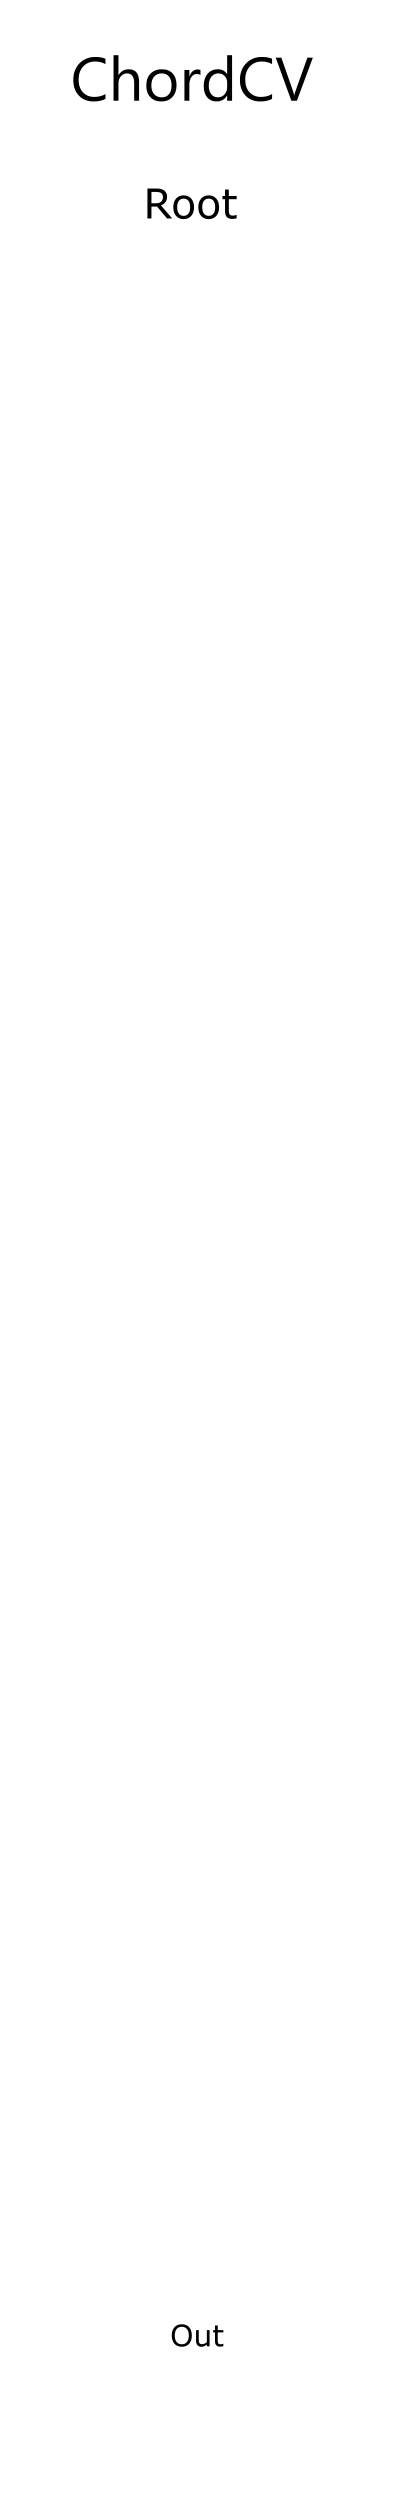
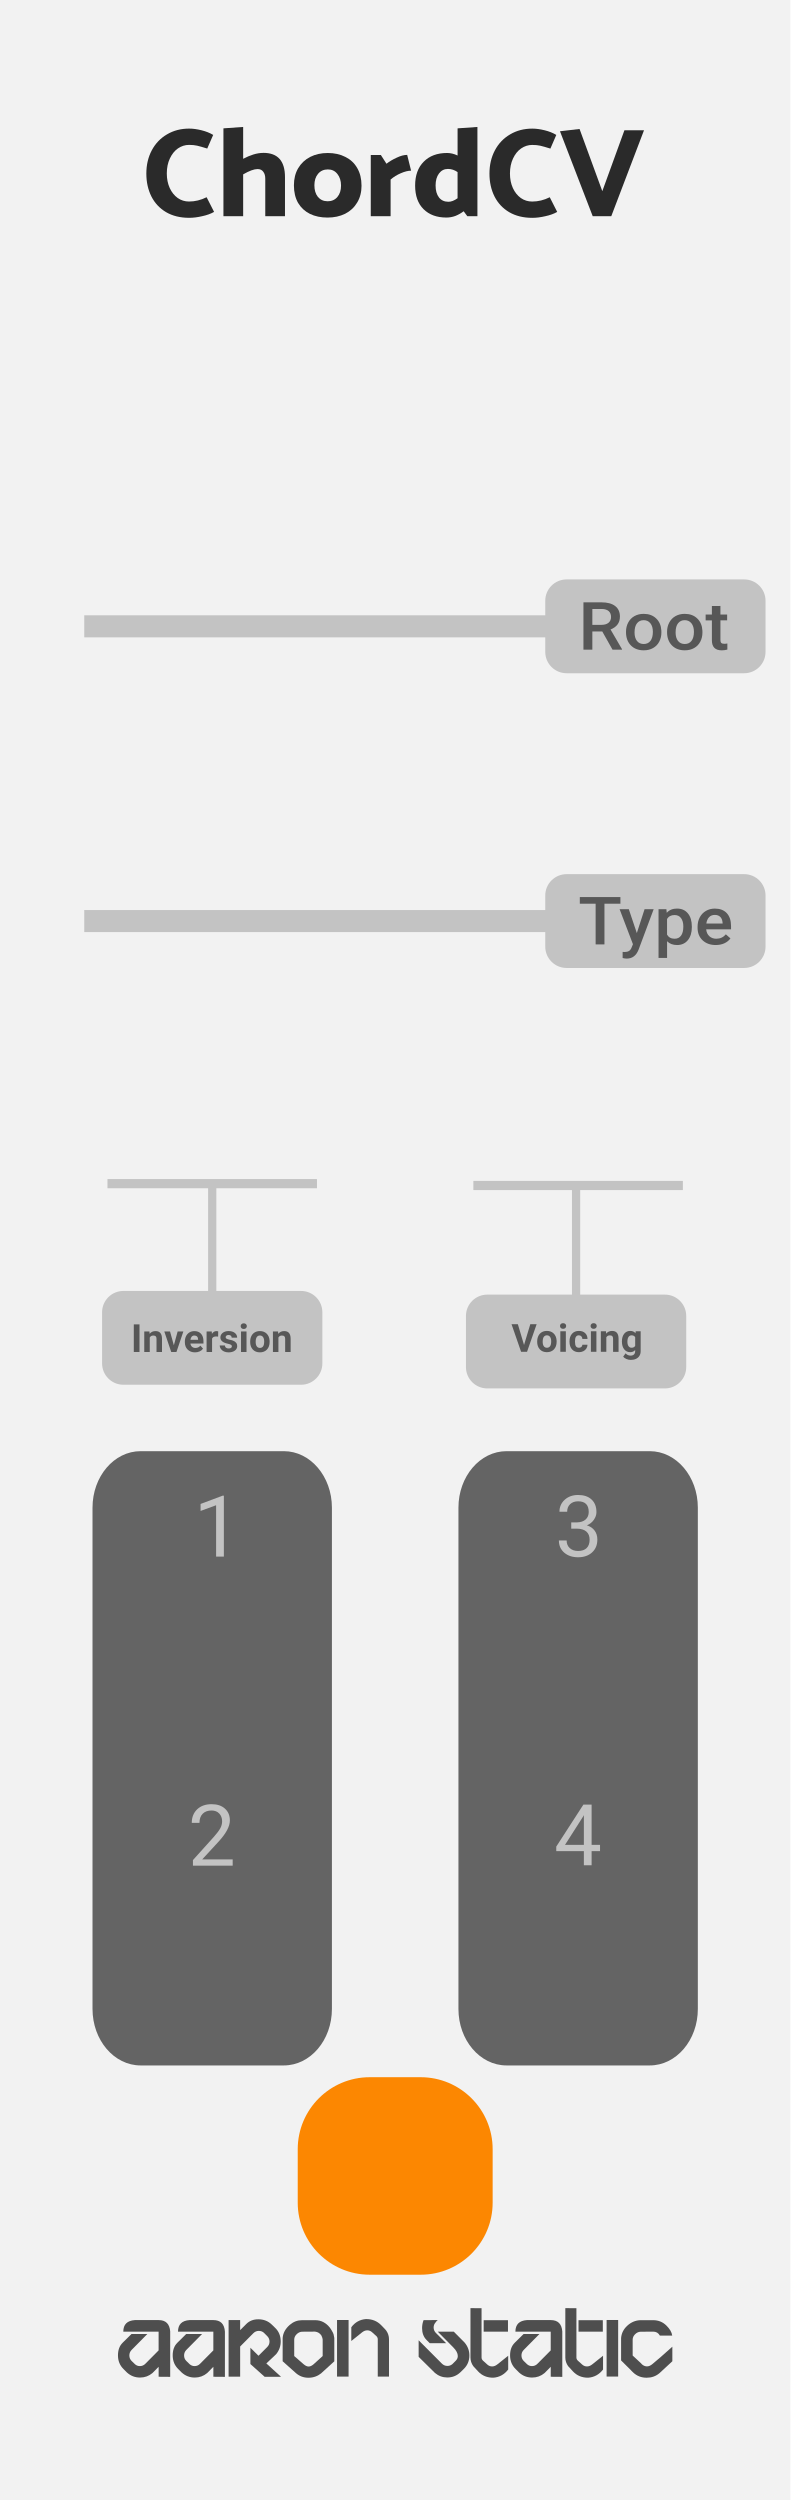
- <svg xmlns="http://www.w3.org/2000/svg" width="20.32mm" height="128.55mm" viewBox="0 0 20.32 128.55" version="1.1" id="svg8">
+ <svg xmlns="http://www.w3.org/2000/svg" width="40.64mm" height="128.55mm" viewBox="0 0 40.64 128.55" version="1.1" id="svg8">
  <defs id="defs2" />
-   <g id="layer1" transform="translate(0,-168.45)">
-     <g aria-label="ChordCV" style="font-style:normal;font-variant:normal;font-weight:normal;font-stretch:normal;font-size:3.163px;line-height:1.25;font-family:'Myanmar Text';-inkscape-font-specification:'Myanmar Text, Normal';font-variant-ligatures:normal;font-variant-caps:normal;font-variant-numeric:normal;font-feature-settings:normal;text-align:start;letter-spacing:0px;word-spacing:0px;writing-mode:lr-tb;text-anchor:start;fill:#000000;fill-opacity:1;stroke:none;stroke-width:0.079" id="text3715">
-       <path d="m 5.422,173.537 q -0.246,0.13 -0.612,0.13 -0.473,0 -0.757,-0.304 -0.284,-0.304 -0.284,-0.798 0,-0.531 0.32,-0.859 0.32,-0.327 0.811,-0.327 0.315,0 0.522,0.091 v 0.276 q -0.238,-0.133 -0.525,-0.133 -0.381,0 -0.619,0.255 -0.236,0.255 -0.236,0.681 0,0.405 0.221,0.646 0.222,0.239 0.582,0.239 0.334,0 0.578,-0.148 z" style="font-style:normal;font-variant:normal;font-weight:normal;font-stretch:normal;font-size:3.163px;font-family:'Myanmar Text';-inkscape-font-specification:'Myanmar Text, Normal';font-variant-ligatures:normal;font-variant-caps:normal;font-variant-numeric:normal;font-feature-settings:normal;text-align:start;writing-mode:lr-tb;text-anchor:start;stroke-width:0.079" id="path4547" />
-       <path d="M 7.151,173.63 H 6.898 v -0.911 q 0,-0.494 -0.368,-0.494 -0.185,0 -0.312,0.144 -0.127,0.142 -0.127,0.366 v 0.896 H 5.839 v -2.341 h 0.253 v 1.022 h 0.006 q 0.182,-0.3 0.519,-0.3 0.534,0 0.534,0.644 z" style="font-style:normal;font-variant:normal;font-weight:normal;font-stretch:normal;font-size:3.163px;font-family:'Myanmar Text';-inkscape-font-specification:'Myanmar Text, Normal';font-variant-ligatures:normal;font-variant-caps:normal;font-variant-numeric:normal;font-feature-settings:normal;text-align:start;writing-mode:lr-tb;text-anchor:start;stroke-width:0.079" id="path4549" />
-       <path d="m 8.291,173.667 q -0.351,0 -0.561,-0.221 -0.208,-0.222 -0.208,-0.588 0,-0.398 0.218,-0.622 0.218,-0.224 0.588,-0.224 0.354,0 0.551,0.218 0.199,0.218 0.199,0.604 0,0.378 -0.215,0.607 -0.213,0.227 -0.573,0.227 z m 0.019,-1.442 q -0.244,0 -0.386,0.167 -0.142,0.165 -0.142,0.457 0,0.281 0.144,0.443 0.144,0.162 0.385,0.162 0.246,0 0.377,-0.159 0.133,-0.159 0.133,-0.453 0,-0.297 -0.133,-0.457 -0.131,-0.161 -0.377,-0.161 z" style="font-style:normal;font-variant:normal;font-weight:normal;font-stretch:normal;font-size:3.163px;font-family:'Myanmar Text';-inkscape-font-specification:'Myanmar Text, Normal';font-variant-ligatures:normal;font-variant-caps:normal;font-variant-numeric:normal;font-feature-settings:normal;text-align:start;writing-mode:lr-tb;text-anchor:start;stroke-width:0.079" id="path4551" />
-       <path d="m 10.308,172.305 q -0.066,-0.051 -0.192,-0.051 -0.162,0 -0.272,0.153 -0.108,0.153 -0.108,0.417 v 0.806 H 9.483 v -1.581 h 0.253 v 0.326 h 0.006 q 0.054,-0.167 0.165,-0.259 0.111,-0.094 0.249,-0.094 0.099,0 0.151,0.022 z" style="font-style:normal;font-variant:normal;font-weight:normal;font-stretch:normal;font-size:3.163px;font-family:'Myanmar Text';-inkscape-font-specification:'Myanmar Text, Normal';font-variant-ligatures:normal;font-variant-caps:normal;font-variant-numeric:normal;font-feature-settings:normal;text-align:start;writing-mode:lr-tb;text-anchor:start;stroke-width:0.079" id="path4553" />
-       <path d="m 11.933,173.63 h -0.253 v -0.269 h -0.006 q -0.176,0.306 -0.544,0.306 -0.298,0 -0.477,-0.212 -0.178,-0.213 -0.178,-0.579 0,-0.392 0.198,-0.629 0.198,-0.236 0.527,-0.236 0.326,0 0.474,0.256 h 0.006 v -0.979 h 0.253 z m -0.253,-0.715 v -0.233 q 0,-0.192 -0.127,-0.324 -0.127,-0.133 -0.321,-0.133 -0.232,0 -0.364,0.17 -0.133,0.17 -0.133,0.469 0,0.273 0.127,0.432 0.128,0.158 0.343,0.158 0.212,0 0.343,-0.153 0.133,-0.153 0.133,-0.386 z" style="font-style:normal;font-variant:normal;font-weight:normal;font-stretch:normal;font-size:3.163px;font-family:'Myanmar Text';-inkscape-font-specification:'Myanmar Text, Normal';font-variant-ligatures:normal;font-variant-caps:normal;font-variant-numeric:normal;font-feature-settings:normal;text-align:start;writing-mode:lr-tb;text-anchor:start;stroke-width:0.079" id="path4555" />
-       <path d="m 13.99,173.537 q -0.246,0.13 -0.612,0.13 -0.473,0 -0.757,-0.304 -0.284,-0.304 -0.284,-0.798 0,-0.531 0.32,-0.859 0.32,-0.327 0.811,-0.327 0.315,0 0.522,0.091 v 0.276 q -0.238,-0.133 -0.525,-0.133 -0.381,0 -0.619,0.255 -0.236,0.255 -0.236,0.681 0,0.405 0.221,0.646 0.222,0.239 0.582,0.239 0.334,0 0.578,-0.148 z" style="font-style:normal;font-variant:normal;font-weight:normal;font-stretch:normal;font-size:3.163px;font-family:'Myanmar Text';-inkscape-font-specification:'Myanmar Text, Normal';font-variant-ligatures:normal;font-variant-caps:normal;font-variant-numeric:normal;font-feature-settings:normal;text-align:start;writing-mode:lr-tb;text-anchor:start;stroke-width:0.079" id="path4557" />
-       <path d="m 16.087,171.415 -0.82,2.215 h -0.286 l -0.803,-2.215 h 0.289 l 0.613,1.756 q 0.029,0.085 0.045,0.196 h 0.006 q 0.012,-0.093 0.051,-0.199 l 0.625,-1.753 z" style="font-style:normal;font-variant:normal;font-weight:normal;font-stretch:normal;font-size:3.163px;font-family:'Myanmar Text';-inkscape-font-specification:'Myanmar Text, Normal';font-variant-ligatures:normal;font-variant-caps:normal;font-variant-numeric:normal;font-feature-settings:normal;text-align:start;writing-mode:lr-tb;text-anchor:start;stroke-width:0.079" id="path4559" />
+   <g id="layer3" style="display:inline">
+     <rect style="fill:#f2f2f2;fill-opacity:1;stroke-width:0.264" id="rect4608" width="40.64" height="128.55" x="-3.469447e-16" y="0" />
+   </g>
+   <g id="layer6">
+     <rect style="display:inline;fill:#646464;fill-opacity:1;stroke-width:1.146;paint-order:stroke markers fill" rx="2.474" ry="2.905" y="74.619" x="23.573" height="31.586" width="12.31" id="rect4" />
+     <rect style="display:inline;fill:#646464;fill-opacity:1;stroke-width:1.146;paint-order:stroke markers fill" rx="2.474" ry="2.905" y="74.619" x="4.757" height="31.586" width="12.31" id="rect34" />
+     <rect style="display:inline;fill:#fc8701;fill-opacity:1;stroke-width:0.225" id="rect940" width="10.023" height="10.156" x="15.309" y="106.81" rx="3.704" />
+     <g aria-label="1" style="font-style:normal;font-variant:normal;font-weight:normal;font-stretch:normal;font-size:5.737px;line-height:1.25;font-family:Roboto;-inkscape-font-specification:'Roboto, Normal';font-variant-ligatures:normal;font-variant-caps:normal;font-variant-numeric:normal;font-feature-settings:normal;text-align:start;letter-spacing:0px;word-spacing:0px;writing-mode:lr-tb;text-anchor:start;display:inline;fill:#c3c3c3;fill-opacity:1;stroke:none;stroke-width:0.143" id="text893" transform="matrix(0.7644464,0,0,0.7644464,2.570449,20.96789)">
+       <path d="m 11.695,77.274 h -0.521 v -3.454 l -1.045,0.384 v -0.471 l 1.485,-0.557 h 0.081 z" style="font-style:normal;font-variant:normal;font-weight:normal;font-stretch:normal;font-size:5.737px;font-family:Roboto;-inkscape-font-specification:'Roboto, Normal';font-variant-ligatures:normal;font-variant-caps:normal;font-variant-numeric:normal;font-feature-settings:normal;text-align:start;writing-mode:lr-tb;text-anchor:start;fill:#c3c3c3;fill-opacity:1;stroke-width:0.143" id="path961" />
    </g>
-     <g aria-label="Root" style="font-style:normal;font-weight:normal;font-size:2.121px;line-height:1.25;font-family:sans-serif;letter-spacing:0px;word-spacing:0px;display:inline;fill:#000000;fill-opacity:1;stroke:none;stroke-width:0.053" id="text3722">
-       <path d="M 8.857,179.685 H 8.591 L 8.075,179.072 H 7.787 v 0.613 H 7.581 v -1.542 h 0.432 q 0.14,0 0.233,0.019 0.093,0.018 0.168,0.064 0.084,0.053 0.13,0.134 0.048,0.08 0.048,0.203 0,0.167 -0.084,0.28 -0.084,0.112 -0.231,0.169 z m -0.479,-1.108 q 0,-0.066 -0.024,-0.117 -0.023,-0.052 -0.077,-0.087 -0.045,-0.03 -0.106,-0.041 -0.061,-0.012 -0.144,-0.012 H 7.787 v 0.582 h 0.207 q 0.097,0 0.17,-0.017 0.072,-0.018 0.123,-0.064 0.047,-0.043 0.068,-0.099 0.023,-0.057 0.023,-0.144 z" style="stroke-width:0.053" id="path4562" />
-       <path d="m 9.977,179.107 q 0,0.283 -0.145,0.446 -0.145,0.164 -0.388,0.164 -0.245,0 -0.39,-0.164 -0.144,-0.164 -0.144,-0.446 0,-0.283 0.144,-0.446 0.145,-0.165 0.39,-0.165 0.243,0 0.388,0.165 0.145,0.164 0.145,0.446 z m -0.201,0 q 0,-0.225 -0.088,-0.333 -0.088,-0.11 -0.244,-0.11 -0.158,0 -0.246,0.11 -0.087,0.109 -0.087,0.333 0,0.217 0.088,0.33 0.088,0.112 0.245,0.112 0.155,0 0.243,-0.111 0.089,-0.112 0.089,-0.331 z" style="stroke-width:0.053" id="path4564" />
-       <path d="m 11.265,179.107 q 0,0.283 -0.145,0.446 -0.145,0.164 -0.388,0.164 -0.245,0 -0.39,-0.164 -0.144,-0.164 -0.144,-0.446 0,-0.283 0.144,-0.446 0.145,-0.165 0.39,-0.165 0.243,0 0.388,0.165 0.145,0.164 0.145,0.446 z m -0.201,0 q 0,-0.225 -0.088,-0.333 -0.088,-0.11 -0.244,-0.11 -0.158,0 -0.246,0.11 -0.087,0.109 -0.087,0.333 0,0.217 0.088,0.33 0.088,0.112 0.245,0.112 0.155,0 0.243,-0.111 0.089,-0.112 0.089,-0.331 z" style="stroke-width:0.053" id="path4566" />
-       <path d="m 12.168,179.674 q -0.055,0.015 -0.12,0.024 -0.064,0.009 -0.115,0.009 -0.177,0 -0.269,-0.095 -0.092,-0.095 -0.092,-0.305 v -0.615 h -0.132 v -0.164 h 0.132 v -0.332 h 0.195 v 0.332 h 0.402 v 0.164 h -0.402 v 0.527 q 0,0.091 0.004,0.143 0.004,0.051 0.029,0.095 0.023,0.041 0.062,0.061 0.04,0.019 0.122,0.019 0.048,0 0.099,-0.013 0.052,-0.015 0.075,-0.024 h 0.01 z" style="stroke-width:0.053" id="path4568" />
+     <g aria-label="2" style="font-style:normal;font-variant:normal;font-weight:normal;font-stretch:normal;font-size:5.737px;line-height:1.25;font-family:Roboto;-inkscape-font-specification:'Roboto, Normal';font-variant-ligatures:normal;font-variant-caps:normal;font-variant-numeric:normal;font-feature-settings:normal;text-align:start;letter-spacing:0px;word-spacing:0px;writing-mode:lr-tb;text-anchor:start;display:inline;fill:#c3c3c3;fill-opacity:1;stroke:none;stroke-width:0.143" id="text893-3" transform="matrix(0.7644464,0,0,0.7644464,2.570449,25.56795)">
+       <path d="M 12.288,92.045 H 9.615 v -0.373 l 1.412,-1.569 q 0.314,-0.356 0.431,-0.577 0.12,-0.224 0.12,-0.462 0,-0.319 -0.193,-0.524 -0.193,-0.204 -0.515,-0.204 -0.387,0 -0.602,0.221 -0.213,0.218 -0.213,0.611 H 9.537 q 0,-0.563 0.361,-0.91 0.364,-0.347 0.972,-0.347 0.569,0 0.899,0.3 0.331,0.297 0.331,0.793 0,0.602 -0.767,1.434 l -1.092,1.185 h 2.048 z" id="path964" />
    </g>
-     <g transform="translate(-0.03103385,168.3561)" aria-label="Out" style="font-style:normal;font-weight:normal;font-size:1.527px;line-height:1.25;font-family:sans-serif;letter-spacing:0px;word-spacing:0px;display:inline;fill:#000000;fill-opacity:1;stroke:none;stroke-width:0.038" id="text4575">
-       <path d="m 9.754,119.759 q 0.068,0.075 0.104,0.183 0.037,0.108 0.037,0.245 0,0.137 -0.037,0.246 -0.037,0.108 -0.103,0.18 -0.069,0.075 -0.163,0.113 -0.093,0.038 -0.213,0.038 -0.117,0 -0.213,-0.039 -0.095,-0.039 -0.163,-0.113 -0.067,-0.074 -0.104,-0.181 -0.036,-0.107 -0.036,-0.245 0,-0.136 0.036,-0.243 0.036,-0.108 0.104,-0.185 0.066,-0.073 0.163,-0.112 0.098,-0.039 0.213,-0.039 0.119,0 0.214,0.04 0.095,0.039 0.162,0.111 z m -0.013,0.428 q 0,-0.216 -0.097,-0.333 -0.097,-0.118 -0.265,-0.118 -0.169,0 -0.266,0.118 -0.096,0.117 -0.096,0.333 0,0.218 0.098,0.335 0.098,0.116 0.264,0.116 0.166,0 0.263,-0.116 0.098,-0.116 0.098,-0.335 z" style="stroke-width:0.038" id="path4577" />
-       <path d="m 10.807,120.742 h -0.14 v -0.092 q -0.071,0.056 -0.136,0.086 -0.065,0.03 -0.143,0.03 -0.131,0 -0.204,-0.08 -0.073,-0.081 -0.073,-0.236 v -0.541 h 0.14 v 0.474 q 0,0.063 0.006,0.109 0.006,0.045 0.025,0.077 0.02,0.033 0.052,0.048 0.032,0.015 0.093,0.015 0.054,0 0.119,-0.028 0.065,-0.028 0.121,-0.072 v -0.622 h 0.14 z" style="stroke-width:0.038" id="path4579" />
-       <path d="m 11.516,120.735 q -0.04,0.01 -0.086,0.017 -0.046,0.007 -0.083,0.007 -0.128,0 -0.194,-0.069 -0.066,-0.069 -0.066,-0.22 v -0.443 h -0.095 v -0.118 h 0.095 v -0.239 h 0.14 v 0.239 h 0.289 v 0.118 H 11.226 v 0.38 q 0,0.066 0.003,0.103 0.003,0.036 0.021,0.069 0.016,0.03 0.045,0.044 0.029,0.013 0.088,0.013 0.034,0 0.072,-0.01 0.037,-0.01 0.054,-0.017 h 0.007 z" style="stroke-width:0.038" id="path4581" />
+     <g aria-label="3" style="font-style:normal;font-variant:normal;font-weight:normal;font-stretch:normal;font-size:5.737px;line-height:1.25;font-family:Roboto;-inkscape-font-specification:'Roboto, Normal';font-variant-ligatures:normal;font-variant-caps:normal;font-variant-numeric:normal;font-feature-settings:normal;text-align:start;letter-spacing:0px;word-spacing:0px;writing-mode:lr-tb;text-anchor:start;display:inline;fill:#c3c3c3;fill-opacity:1;stroke:none;stroke-width:0.143" id="text893-1" transform="matrix(0.7644464,0,0,0.7644464,7.002448,20.96789)">
+       <path d="m 29.264,74.973 h 0.389 q 0.367,-0.006 0.577,-0.193 0.21,-0.188 0.21,-0.507 0,-0.717 -0.714,-0.717 -0.336,0 -0.538,0.193 -0.199,0.19 -0.199,0.507 h -0.518 q 0,-0.485 0.353,-0.804 0.356,-0.322 0.902,-0.322 0.577,0 0.905,0.305 0.328,0.305 0.328,0.849 0,0.266 -0.174,0.515 -0.171,0.249 -0.468,0.373 0.336,0.106 0.518,0.353 0.185,0.246 0.185,0.602 0,0.549 -0.359,0.871 -0.359,0.322 -0.933,0.322 -0.574,0 -0.936,-0.311 -0.359,-0.311 -0.359,-0.821 h 0.521 q 0,0.322 0.21,0.515 0.21,0.193 0.563,0.193 0.375,0 0.574,-0.196 0.199,-0.196 0.199,-0.563 0,-0.356 -0.218,-0.546 -0.218,-0.19 -0.63,-0.196 h -0.389 z" id="path967" />
+     </g>
+     <g aria-label="4" style="font-style:normal;font-variant:normal;font-weight:normal;font-stretch:normal;font-size:5.737px;line-height:1.25;font-family:Roboto;-inkscape-font-specification:'Roboto, Normal';font-variant-ligatures:normal;font-variant-caps:normal;font-variant-numeric:normal;font-feature-settings:normal;text-align:start;letter-spacing:0px;word-spacing:0px;writing-mode:lr-tb;text-anchor:start;display:inline;fill:#c3c3c3;fill-opacity:1;stroke:none;stroke-width:0.143" id="text893-0" transform="matrix(0.7644464,0,0,0.7644464,7.002448,25.56795)">
+       <path d="m 30.634,90.648 h 0.566 v 0.423 h -0.566 v 0.947 h -0.521 v -0.947 H 28.256 V 90.765 l 1.826,-2.826 h 0.552 z m -1.79,0 h 1.269 v -2 l -0.062,0.112 z" id="path970" />
    </g>
  </g>
-   <g id="layer2" style="display:none">
-     <circle id="path3718" cx="9.889" cy="18.836" r="6.414" style="fill:#ff0000;fill-opacity:1;stroke-width:0.265" />
-     <circle style="fill:#0000ff;fill-opacity:1;stroke-width:0.265" id="path4571" cx="10.253" cy="123.306" r="1.559" />
+   <g id="layer5" style="display:inline">
+     <rect style="display:inline;fill:#c3c3c3;fill-opacity:1;stroke-width:0.116" id="rect872-2-20" width="10.772" height="0.472" x="5.526" y="60.628" />
+     <rect style="display:inline;fill:#c3c3c3;fill-opacity:1;stroke-width:0.183" id="rect860-2-3" width="11.327" height="4.824" x="5.249" y="66.38" rx="1.098" />
+     <rect style="display:inline;fill:#c3c3c3;fill-opacity:1;stroke-width:0.078" id="rect872-2-2" width="0.424" height="5.481" x="10.701" y="60.968" />
+     <rect style="display:inline;fill:#c3c3c3;fill-opacity:1;stroke-width:0.078" id="rect872-2-2-4" width="0.424" height="5.481" x="29.41" y="61.157" />
+     <g aria-label="Inversion" style="font-style:normal;font-variant:normal;font-weight:bold;font-stretch:normal;font-size:1.997px;line-height:1.25;font-family:Roboto;-inkscape-font-specification:'Roboto, Bold';font-variant-ligatures:normal;font-variant-caps:normal;font-variant-numeric:normal;font-feature-settings:normal;text-align:start;letter-spacing:0px;word-spacing:0px;writing-mode:lr-tb;text-anchor:start;fill:#575757;fill-opacity:1;stroke:none;stroke-width:0.05" id="text1105" transform="translate(0,1.058333)">
+       <path d="M 7.173,68.461 H 6.88 v -1.42 h 0.293 z" style="font-style:normal;font-variant:normal;font-weight:bold;font-stretch:normal;font-size:1.997px;font-family:Roboto;-inkscape-font-specification:'Roboto, Bold';font-variant-ligatures:normal;font-variant-caps:normal;font-variant-numeric:normal;font-feature-settings:normal;text-align:start;writing-mode:lr-tb;text-anchor:start;stroke-width:0.05" id="path1131" />
+       <path d="m 7.684,67.405 0.009,0.122 q 0.113,-0.141 0.303,-0.141 0.168,0 0.25,0.098 0.082,0.098 0.084,0.295 v 0.682 h -0.282 v -0.675 q 0,-0.09 -0.039,-0.13 -0.039,-0.041 -0.13,-0.041 -0.119,0 -0.178,0.101 v 0.744 H 7.418 v -1.055 z" style="font-style:normal;font-variant:normal;font-weight:bold;font-stretch:normal;font-size:1.997px;font-family:Roboto;-inkscape-font-specification:'Roboto, Bold';font-variant-ligatures:normal;font-variant-caps:normal;font-variant-numeric:normal;font-feature-settings:normal;text-align:start;writing-mode:lr-tb;text-anchor:start;stroke-width:0.05" id="path1133" />
+       <path d="M 8.939,68.116 9.135,67.405 H 9.429 L 9.073,68.461 H 8.804 L 8.448,67.405 h 0.295 z" style="font-style:normal;font-variant:normal;font-weight:bold;font-stretch:normal;font-size:1.997px;font-family:Roboto;-inkscape-font-specification:'Roboto, Bold';font-variant-ligatures:normal;font-variant-caps:normal;font-variant-numeric:normal;font-feature-settings:normal;text-align:start;writing-mode:lr-tb;text-anchor:start;stroke-width:0.05" id="path1135" />
+       <path d="m 10.028,68.48 q -0.232,0 -0.378,-0.142 -0.145,-0.142 -0.145,-0.379 v -0.027 q 0,-0.159 0.061,-0.284 0.061,-0.126 0.174,-0.193 0.113,-0.068 0.257,-0.068 0.216,0 0.34,0.137 0.125,0.137 0.125,0.387 V 68.025 H 9.79 q 0.014,0.103 0.082,0.166 0.069,0.062 0.175,0.062 0.163,0 0.255,-0.118 l 0.138,0.155 q -0.063,0.09 -0.172,0.14 -0.108,0.05 -0.24,0.05 z M 9.996,67.614 q -0.084,0 -0.137,0.057 -0.052,0.057 -0.066,0.162 h 0.392 v -0.022 q -0.002,-0.094 -0.051,-0.144 -0.049,-0.052 -0.138,-0.052 z" style="font-style:normal;font-variant:normal;font-weight:bold;font-stretch:normal;font-size:1.997px;font-family:Roboto;-inkscape-font-specification:'Roboto, Bold';font-variant-ligatures:normal;font-variant-caps:normal;font-variant-numeric:normal;font-feature-settings:normal;text-align:start;writing-mode:lr-tb;text-anchor:start;stroke-width:0.05" id="path1137" />
+       <path d="m 11.216,67.67 q -0.058,-0.008 -0.101,-0.008 -0.16,0 -0.21,0.108 v 0.69 H 10.623 V 67.405 h 0.266 l 0.008,0.126 q 0.085,-0.145 0.235,-0.145 0.047,0 0.088,0.013 z" style="font-style:normal;font-variant:normal;font-weight:bold;font-stretch:normal;font-size:1.997px;font-family:Roboto;-inkscape-font-specification:'Roboto, Bold';font-variant-ligatures:normal;font-variant-caps:normal;font-variant-numeric:normal;font-feature-settings:normal;text-align:start;writing-mode:lr-tb;text-anchor:start;stroke-width:0.05" id="path1139" />
+       <path d="m 11.924,68.169 q 0,-0.052 -0.052,-0.081 -0.051,-0.03 -0.164,-0.054 -0.376,-0.079 -0.376,-0.32 0,-0.14 0.116,-0.234 0.117,-0.095 0.305,-0.095 0.201,0 0.321,0.095 0.121,0.095 0.121,0.246 h -0.282 q 0,-0.06 -0.039,-0.099 -0.039,-0.04 -0.122,-0.04 -0.071,0 -0.11,0.032 -0.039,0.032 -0.039,0.082 0,0.047 0.044,0.076 0.045,0.028 0.15,0.05 0.105,0.02 0.177,0.047 0.223,0.082 0.223,0.284 0,0.144 -0.124,0.234 -0.124,0.089 -0.32,0.089 -0.133,0 -0.236,-0.047 -0.102,-0.048 -0.161,-0.13 -0.059,-0.083 -0.059,-0.178 h 0.267 q 0.004,0.075 0.056,0.115 0.052,0.04 0.138,0.04 0.081,0 0.122,-0.03 0.042,-0.031 0.042,-0.081 z" style="font-style:normal;font-variant:normal;font-weight:bold;font-stretch:normal;font-size:1.997px;font-family:Roboto;-inkscape-font-specification:'Roboto, Bold';font-variant-ligatures:normal;font-variant-caps:normal;font-variant-numeric:normal;font-feature-settings:normal;text-align:start;writing-mode:lr-tb;text-anchor:start;stroke-width:0.05" id="path1141" />
+       <path d="m 12.676,68.461 h -0.283 v -1.055 h 0.283 z M 12.376,67.132 q 0,-0.063 0.042,-0.104 0.043,-0.041 0.116,-0.041 0.072,0 0.115,0.041 0.043,0.041 0.043,0.104 0,0.064 -0.044,0.105 -0.043,0.041 -0.114,0.041 -0.071,0 -0.115,-0.041 -0.043,-0.041 -0.043,-0.105 z" style="font-style:normal;font-variant:normal;font-weight:bold;font-stretch:normal;font-size:1.997px;font-family:Roboto;-inkscape-font-specification:'Roboto, Bold';font-variant-ligatures:normal;font-variant-caps:normal;font-variant-numeric:normal;font-feature-settings:normal;text-align:start;writing-mode:lr-tb;text-anchor:start;stroke-width:0.05" id="path1143" />
+       <path d="m 12.865,67.923 q 0,-0.157 0.06,-0.28 0.06,-0.123 0.174,-0.19 0.114,-0.067 0.264,-0.067 0.214,0 0.348,0.131 0.136,0.131 0.151,0.355 l 0.002,0.072 q 0,0.243 -0.136,0.39 -0.136,0.146 -0.364,0.146 -0.228,0 -0.365,-0.146 -0.136,-0.146 -0.136,-0.398 z m 0.282,0.02 q 0,0.15 0.057,0.23 0.057,0.079 0.162,0.079 0.102,0 0.16,-0.078 0.058,-0.079 0.058,-0.252 0,-0.147 -0.058,-0.228 -0.058,-0.081 -0.162,-0.081 -0.103,0 -0.16,0.081 -0.057,0.08 -0.057,0.249 z" style="font-style:normal;font-variant:normal;font-weight:bold;font-stretch:normal;font-size:1.997px;font-family:Roboto;-inkscape-font-specification:'Roboto, Bold';font-variant-ligatures:normal;font-variant-caps:normal;font-variant-numeric:normal;font-feature-settings:normal;text-align:start;writing-mode:lr-tb;text-anchor:start;stroke-width:0.05" id="path1145" />
+       <path d="m 14.299,67.405 0.009,0.122 q 0.113,-0.141 0.303,-0.141 0.168,0 0.25,0.098 0.082,0.098 0.084,0.295 v 0.682 h -0.282 v -0.675 q 0,-0.09 -0.039,-0.13 -0.039,-0.041 -0.13,-0.041 -0.119,0 -0.178,0.101 v 0.744 H 14.034 v -1.055 z" style="font-style:normal;font-variant:normal;font-weight:bold;font-stretch:normal;font-size:1.997px;font-family:Roboto;-inkscape-font-specification:'Roboto, Bold';font-variant-ligatures:normal;font-variant-caps:normal;font-variant-numeric:normal;font-feature-settings:normal;text-align:start;writing-mode:lr-tb;text-anchor:start;stroke-width:0.05" id="path1147" />
+     </g>
+   </g>
+   <g id="g1050">
+     <rect y="60.722" x="24.341" height="0.472" width="10.772" id="rect1040" style="display:inline;fill:#c3c3c3;fill-opacity:1;stroke-width:0.116" />
+     <rect rx="1.098" y="66.569" x="23.959" height="4.824" width="11.327" id="rect1042" style="display:inline;fill:#c3c3c3;fill-opacity:1;stroke-width:0.183" />
+     <g aria-label="Voicing" style="font-style:normal;font-variant:normal;font-weight:bold;font-stretch:normal;font-size:1.997px;line-height:1.25;font-family:Roboto;-inkscape-font-specification:'Roboto, Bold';font-variant-ligatures:normal;font-variant-caps:normal;font-variant-numeric:normal;font-feature-settings:normal;text-align:start;letter-spacing:0px;word-spacing:0px;writing-mode:lr-tb;text-anchor:start;display:inline;fill:#575757;fill-opacity:1;stroke:none;stroke-width:0.05" id="text1105-2" transform="translate(0,1.058333)">
+       <path d="m 26.946,68.1 0.322,-1.068 h 0.326 l -0.494,1.42 h -0.305 l -0.492,-1.42 h 0.325 z" id="path1150" />
+       <path d="m 27.623,67.914 q 0,-0.157 0.06,-0.28 0.06,-0.123 0.174,-0.19 0.114,-0.067 0.264,-0.067 0.214,0 0.348,0.131 0.136,0.131 0.151,0.355 l 0.002,0.072 q 0,0.243 -0.136,0.39 -0.136,0.146 -0.364,0.146 -0.228,0 -0.365,-0.146 -0.136,-0.146 -0.136,-0.398 z m 0.282,0.02 q 0,0.15 0.057,0.23 0.057,0.079 0.162,0.079 0.102,0 0.16,-0.078 0.058,-0.079 0.058,-0.252 0,-0.147 -0.058,-0.228 -0.058,-0.081 -0.162,-0.081 -0.103,0 -0.16,0.081 -0.057,0.08 -0.057,0.249 z" id="path1152" />
+       <path d="m 29.095,68.452 h -0.283 v -1.055 h 0.283 z m -0.299,-1.328 q 0,-0.063 0.042,-0.104 0.043,-0.041 0.116,-0.041 0.072,0 0.115,0.041 0.043,0.041 0.043,0.104 0,0.064 -0.044,0.105 -0.043,0.041 -0.114,0.041 -0.071,0 -0.115,-0.041 -0.043,-0.041 -0.043,-0.105 z" id="path1154" />
+       <path d="m 29.767,68.244 q 0.078,0 0.127,-0.043 0.049,-0.043 0.051,-0.114 h 0.264 q -9.75e-4,0.107 -0.059,0.197 -0.058,0.089 -0.158,0.138 -0.099,0.049 -0.22,0.049 -0.226,0 -0.357,-0.143 -0.131,-0.144 -0.131,-0.398 v -0.019 q 0,-0.244 0.13,-0.389 0.13,-0.145 0.356,-0.145 0.198,0 0.317,0.113 0.12,0.112 0.122,0.299 h -0.264 q -0.002,-0.082 -0.051,-0.133 -0.049,-0.052 -0.129,-0.052 -0.098,0 -0.149,0.072 -0.05,0.071 -0.05,0.232 v 0.029 q 0,0.163 0.05,0.234 0.05,0.071 0.151,0.071 z" id="path1156" />
+       <path d="m 30.667,68.452 h -0.283 v -1.055 h 0.283 z m -0.299,-1.328 q 0,-0.063 0.042,-0.104 0.043,-0.041 0.116,-0.041 0.072,0 0.115,0.041 0.043,0.041 0.043,0.104 0,0.064 -0.044,0.105 -0.043,0.041 -0.114,0.041 -0.071,0 -0.115,-0.041 -0.043,-0.041 -0.043,-0.105 z" id="path1158" />
+       <path d="m 31.16,67.397 0.009,0.122 q 0.113,-0.141 0.303,-0.141 0.168,0 0.25,0.098 0.082,0.098 0.084,0.295 v 0.682 h -0.282 v -0.675 q 0,-0.09 -0.039,-0.13 -0.039,-0.041 -0.13,-0.041 -0.119,0 -0.178,0.101 v 0.744 h -0.282 v -1.055 z" id="path1160" />
+       <path d="m 31.979,67.916 q 0,-0.243 0.115,-0.391 0.116,-0.148 0.312,-0.148 0.174,0 0.27,0.119 l 0.012,-0.099 h 0.255 v 1.02 q 0,0.138 -0.063,0.241 -0.062,0.102 -0.177,0.156 -0.114,0.054 -0.267,0.054 -0.116,0 -0.226,-0.047 -0.11,-0.046 -0.167,-0.119 l 0.125,-0.172 q 0.105,0.118 0.255,0.118 0.112,0 0.175,-0.06 0.062,-0.059 0.062,-0.17 v -0.057 q -0.098,0.11 -0.256,0.11 -0.19,0 -0.308,-0.148 -0.117,-0.149 -0.117,-0.395 z m 0.282,0.02 q 0,0.143 0.058,0.225 0.058,0.081 0.158,0.081 0.129,0 0.184,-0.097 v -0.444 q -0.057,-0.097 -0.182,-0.097 -0.101,0 -0.16,0.083 -0.058,0.083 -0.058,0.248 z" id="path1162" />
+     </g>
+   </g>
+   <g id="layer4" style="display:inline">
+     <rect style="display:inline;fill:#c3c3c3;fill-opacity:1;stroke-width:0.183" id="rect860" width="11.327" height="4.824" x="28.037" y="29.794" rx="1.098" />
+     <g aria-label="Root" transform="matrix(1.039982,0,0,0.9615547,0,-0.1889881)" style="font-style:normal;font-variant:normal;font-weight:500;font-stretch:normal;font-size:3.56px;line-height:1.25;font-family:Roboto;-inkscape-font-specification:'Roboto, Medium';font-variant-ligatures:normal;font-variant-caps:normal;font-variant-numeric:normal;font-feature-settings:normal;text-align:start;letter-spacing:0px;word-spacing:0px;writing-mode:lr-tb;text-anchor:start;display:inline;fill:#575757;fill-opacity:1;stroke:none;stroke-width:0.089" id="text864">
+       <path d="m 29.777,33.963 h -0.49 v 0.975 H 28.847 v -2.531 h 0.89 q 0.438,0 0.676,0.196 0.238,0.196 0.238,0.568 0,0.254 -0.123,0.426 -0.122,0.17 -0.341,0.262 l 0.568,1.055 v 0.023 H 30.284 Z M 29.287,33.611 h 0.452 q 0.222,0 0.348,-0.111 0.125,-0.113 0.125,-0.308 0,-0.203 -0.116,-0.315 -0.115,-0.111 -0.344,-0.115 h -0.464 z" style="stroke-width:0.089;fill:#575757;fill-opacity:1" id="path943" />
+       <path d="m 30.952,33.981 q 0,-0.276 0.11,-0.497 0.11,-0.222 0.308,-0.341 0.198,-0.12 0.455,-0.12 0.381,0 0.617,0.245 0.238,0.245 0.257,0.65 l 0.002,0.099 q 0,0.278 -0.108,0.497 -0.106,0.219 -0.306,0.339 -0.198,0.12 -0.459,0.12 -0.398,0 -0.638,-0.264 -0.238,-0.266 -0.238,-0.707 z m 0.422,0.036 q 0,0.29 0.12,0.455 0.12,0.163 0.334,0.163 0.214,0 0.332,-0.167 0.12,-0.167 0.12,-0.488 0,-0.285 -0.123,-0.452 -0.122,-0.167 -0.332,-0.167 -0.207,0 -0.329,0.165 -0.122,0.163 -0.122,0.49 z" style="stroke-width:0.089;fill:#575757;fill-opacity:1" id="path945" />
+       <path d="m 32.982,33.981 q 0,-0.276 0.11,-0.497 0.11,-0.222 0.308,-0.341 0.198,-0.12 0.455,-0.12 0.381,0 0.617,0.245 0.238,0.245 0.257,0.65 l 0.002,0.099 q 0,0.278 -0.108,0.497 -0.106,0.219 -0.306,0.339 -0.198,0.12 -0.459,0.12 -0.398,0 -0.638,-0.264 -0.238,-0.266 -0.238,-0.707 z m 0.422,0.036 q 0,0.29 0.12,0.455 0.12,0.163 0.334,0.163 0.214,0 0.332,-0.167 0.12,-0.167 0.12,-0.488 0,-0.285 -0.123,-0.452 -0.122,-0.167 -0.332,-0.167 -0.207,0 -0.329,0.165 -0.122,0.163 -0.122,0.49 z" style="stroke-width:0.089;fill:#575757;fill-opacity:1" id="path947" />
+       <path d="m 35.62,32.601 v 0.457 h 0.332 v 0.313 h -0.332 v 1.05 q 0,0.108 0.042,0.156 0.043,0.047 0.153,0.047 0.073,0 0.148,-0.017 v 0.327 q -0.144,0.04 -0.278,0.04 -0.487,0 -0.487,-0.537 v -1.065 h -0.309 v -0.313 h 0.309 v -0.457 z" style="stroke-width:0.089;fill:#575757;fill-opacity:1" id="path949" />
+     </g>
+     <rect style="display:inline;fill:#c3c3c3;fill-opacity:1;stroke-width:0.268" id="rect872" width="24.001" height="1.134" x="4.332" y="31.639" />
+     <rect style="display:inline;fill:#c3c3c3;fill-opacity:1;stroke-width:0.183" id="rect860-2" width="11.327" height="4.824" x="28.037" y="44.949" rx="1.098" />
+     <g aria-label="Type" transform="matrix(1.039982,0,0,0.9615547,0,1.549702)" style="font-style:normal;font-variant:normal;font-weight:500;font-stretch:normal;font-size:3.56px;line-height:1.25;font-family:Roboto;-inkscape-font-specification:'Roboto, Medium';font-variant-ligatures:normal;font-variant-caps:normal;font-variant-numeric:normal;font-feature-settings:normal;text-align:start;letter-spacing:0px;word-spacing:0px;writing-mode:lr-tb;text-anchor:start;display:inline;fill:#575757;fill-opacity:1;stroke:none;stroke-width:0.089" id="text864-7">
+       <path d="m 30.675,46.715 h -0.789 v 2.176 h -0.436 v -2.176 H 28.668 v -0.355 h 2.007 z" id="path952" style="fill:#575757;fill-opacity:1" />
+       <path d="m 31.487,48.286 0.382,-1.276 h 0.45 l -0.747,2.166 q -0.172,0.474 -0.584,0.474 -0.092,0 -0.203,-0.031 v -0.327 l 0.08,0.005 q 0.16,0 0.24,-0.059 0.082,-0.057 0.129,-0.195 l 0.061,-0.162 -0.66,-1.872 h 0.455 z" id="path954" style="fill:#575757;fill-opacity:1" />
+       <path d="m 34.207,47.969 q 0,0.436 -0.198,0.697 -0.198,0.259 -0.532,0.259 -0.309,0 -0.495,-0.203 v 0.892 h -0.422 v -2.604 h 0.389 l 0.017,0.191 q 0.186,-0.226 0.506,-0.226 0.344,0 0.539,0.257 0.196,0.255 0.196,0.711 z m -0.421,-0.036 q 0,-0.282 -0.113,-0.447 -0.111,-0.165 -0.32,-0.165 -0.259,0 -0.372,0.214 v 0.834 q 0.115,0.219 0.375,0.219 0.202,0 0.315,-0.162 0.115,-0.163 0.115,-0.494 z" id="path956" style="fill:#575757;fill-opacity:1" />
+       <path d="m 35.391,48.925 q -0.401,0 -0.652,-0.252 -0.249,-0.254 -0.249,-0.674 v -0.052 q 0,-0.282 0.108,-0.502 0.109,-0.222 0.306,-0.346 0.196,-0.123 0.438,-0.123 0.384,0 0.593,0.245 0.21,0.245 0.21,0.693 v 0.17 h -1.229 q 0.019,0.233 0.155,0.368 0.137,0.136 0.344,0.136 0.29,0 0.473,-0.235 l 0.228,0.217 q -0.113,0.169 -0.302,0.262 -0.188,0.092 -0.422,0.092 z m -0.05,-1.611 q -0.174,0 -0.282,0.122 -0.106,0.122 -0.136,0.339 h 0.805 V 47.743 q -0.014,-0.212 -0.113,-0.32 -0.099,-0.109 -0.275,-0.109 z" id="path958" style="fill:#575757;fill-opacity:1" />
+     </g>
+     <rect style="display:inline;fill:#c3c3c3;fill-opacity:1;stroke-width:0.268" id="rect872-2" width="24.001" height="1.134" x="4.332" y="46.794" />
+   </g>
+   <g id="g857" />
+   <g id="layer1" transform="translate(0,-168.45)">
+     <g aria-label="aaron static" style="font-style:normal;font-variant:normal;font-weight:normal;font-stretch:normal;font-size:3.639px;line-height:1.25;font-family:'BD Bardust';-inkscape-font-specification:'BD Bardust, Normal';font-variant-ligatures:normal;font-variant-caps:normal;font-variant-numeric:normal;font-feature-settings:normal;text-align:start;letter-spacing:0px;word-spacing:0px;writing-mode:lr-tb;text-anchor:start;fill:#4e4e4e;fill-opacity:1;stroke:none;stroke-width:0.091" id="text4624" transform="matrix(1.245188,0,0,1.245188,-4.982228,-72.59725)">
+       <path d="m 11.029,289.868 v 1.867 l -0.477,-0.004 v -0.411 l -0.255,0.258 q -0.222,0.186 -0.513,0.186 -0.309,0 -0.539,-0.207 -0.007,-0.007 -0.146,-0.146 -0.218,-0.218 -0.226,-0.539 -0.007,-0.349 0.193,-0.546 l 0.364,-0.36 h 0.655 l -0.651,0.659 q -0.091,0.095 -0.091,0.226 0,0.135 0.091,0.226 0.113,0.113 0.142,0.138 0.087,0.076 0.2,0.076 0.135,0 0.229,-0.098 l 0.546,-0.55 v -0.775 H 9.093 q 0,-0.444 0.477,-0.477 h 0.983 q 0.444,0 0.477,0.477 z" style="font-style:normal;font-variant:normal;font-weight:normal;font-stretch:normal;font-size:3.639px;font-family:'BD Bardust';-inkscape-font-specification:'BD Bardust, Normal';font-variant-ligatures:normal;font-variant-caps:normal;font-variant-numeric:normal;font-feature-settings:normal;text-align:start;writing-mode:lr-tb;text-anchor:start;stroke-width:0.091;fill:#4e4e4e;fill-opacity:1" id="path838" />
+       <path d="m 13.289,289.868 v 1.867 l -0.477,-0.004 v -0.411 l -0.255,0.258 q -0.222,0.186 -0.513,0.186 -0.309,0 -0.539,-0.207 -0.007,-0.007 -0.146,-0.146 -0.218,-0.218 -0.226,-0.539 -0.007,-0.349 0.193,-0.546 l 0.364,-0.36 h 0.655 l -0.651,0.659 q -0.091,0.095 -0.091,0.226 0,0.135 0.091,0.226 0.113,0.113 0.142,0.138 0.087,0.076 0.2,0.076 0.135,0 0.229,-0.098 l 0.546,-0.55 v -0.775 h -1.459 q 0,-0.444 0.477,-0.477 h 0.983 q 0.444,0 0.477,0.477 z" style="font-style:normal;font-variant:normal;font-weight:normal;font-stretch:normal;font-size:3.639px;font-family:'BD Bardust';-inkscape-font-specification:'BD Bardust, Normal';font-variant-ligatures:normal;font-variant-caps:normal;font-variant-numeric:normal;font-feature-settings:normal;text-align:start;writing-mode:lr-tb;text-anchor:start;stroke-width:0.091;fill:#4e4e4e;fill-opacity:1" id="path840" />
+       <path d="m 15.4,290.803 -0.4,0.378 0.608,0.553 H 14.931 l -0.59,-0.528 v -0.673 l 0.335,0.331 0.36,-0.36 q 0.095,-0.095 0.095,-0.226 0,-0.131 -0.095,-0.226 0,0 -0.142,-0.142 -0.087,-0.073 -0.204,-0.073 -0.131,0 -0.226,0.095 l -0.546,0.55 v 1.245 h -0.477 v -2.336 h 0.477 v 0.415 l 0.255,-0.255 q 0.193,-0.193 0.495,-0.193 0.328,0 0.553,0.215 0.011,0.007 0.146,0.142 0.218,0.211 0.226,0.539 0.007,0.309 -0.193,0.55 z" style="font-style:normal;font-variant:normal;font-weight:normal;font-stretch:normal;font-size:3.639px;font-family:'BD Bardust';-inkscape-font-specification:'BD Bardust, Normal';font-variant-ligatures:normal;font-variant-caps:normal;font-variant-numeric:normal;font-feature-settings:normal;text-align:start;writing-mode:lr-tb;text-anchor:start;stroke-width:0.091;fill:#4e4e4e;fill-opacity:1" id="path842" />
+       <path d="m 16.969,291.2 q -0.12,0.109 -0.222,0.109 -0.098,0 -0.207,-0.095 -0.004,-0.004 -0.389,-0.338 v -0.677 q 0,-0.124 0.098,-0.222 0.098,-0.098 0.222,-0.106 0.011,-0.004 0.539,-0.004 0.164,0.018 0.258,0.153 0.007,0.007 0.007,0.011 0.051,0.109 0.051,0.167 v 0.677 q -0.175,0.164 -0.357,0.324 z m 0.837,-1.066 v -0.004 q -0.011,-0.076 -0.029,-0.149 -0.015,-0.058 -0.084,-0.171 -0.051,-0.087 -0.066,-0.102 -0.247,-0.313 -0.608,-0.313 h -0.542 q -0.287,0 -0.509,0.193 -0.273,0.237 -0.295,0.546 v 0 0.957 l 0.542,0.484 q 0.222,0.197 0.524,0.197 0.302,0 0.539,-0.193 v -0.004 l 0.528,-0.48 z" style="font-style:normal;font-variant:normal;font-weight:normal;font-stretch:normal;font-size:3.639px;font-family:'BD Bardust';-inkscape-font-specification:'BD Bardust, Normal';font-variant-ligatures:normal;font-variant-caps:normal;font-variant-numeric:normal;font-feature-settings:normal;text-align:start;writing-mode:lr-tb;text-anchor:start;stroke-width:0.091;fill:#4e4e4e;fill-opacity:1" id="path844" />
+       <path d="m 18.396,291.724 h -0.477 v -2.336 h 0.477 z m 1.205,0 v -1.543 q 0,-0.069 -0.055,-0.127 -0.095,-0.084 -0.186,-0.167 -0.084,-0.073 -0.193,-0.073 -0.109,0 -0.215,0.084 l -0.444,0.357 v -0.568 q 0.229,-0.309 0.604,-0.338 0.382,-0.004 0.633,0.255 0.175,0.178 0.204,0.218 0.116,0.167 0.116,0.36 v 1.543 z" style="font-style:normal;font-variant:normal;font-weight:normal;font-stretch:normal;font-size:3.639px;font-family:'BD Bardust';-inkscape-font-specification:'BD Bardust, Normal';font-variant-ligatures:normal;font-variant-caps:normal;font-variant-numeric:normal;font-feature-settings:normal;text-align:start;writing-mode:lr-tb;text-anchor:start;stroke-width:0.091;fill:#4e4e4e;fill-opacity:1" id="path846" />
+       <path d="m 21.289,290.909 v -0.684 l 0.961,0.964 q 0.095,0.095 0.226,0.095 0.116,0 0.204,-0.073 l 0.142,-0.142 q 0.084,-0.084 0.084,-0.193 0,-0.171 -0.189,-0.36 l -0.64,-0.648 h 0.662 l 0.448,0.451 q 0.204,0.244 0.197,0.55 -0.007,0.317 -0.226,0.535 -0.138,0.138 -0.149,0.146 -0.226,0.211 -0.535,0.211 -0.291,0 -0.513,-0.189 v 0 z m 0.79,-1.518 q -0.055,0.04 -0.098,0.106 -0.073,0.084 -0.073,0.2 0,0.131 0.095,0.226 l 0.422,0.422 h -0.677 l -0.131,-0.131 q -0.186,-0.186 -0.186,-0.491 0,-0.171 0.062,-0.331 z" style="font-style:normal;font-variant:normal;font-weight:normal;font-stretch:normal;font-size:3.639px;font-family:'BD Bardust';-inkscape-font-specification:'BD Bardust, Normal';font-variant-ligatures:normal;font-variant-caps:normal;font-variant-numeric:normal;font-feature-settings:normal;text-align:start;writing-mode:lr-tb;text-anchor:start;stroke-width:0.091;fill:#4e4e4e;fill-opacity:1" id="path848" />
+       <path d="m 23.974,289.868 v -0.473 h 1.004 v 0.473 z m -0.087,-0.968 v 2.038 q 0,0.069 0.058,0.127 0.091,0.084 0.186,0.167 0.084,0.073 0.193,0.073 0.109,0 0.215,-0.084 l 0.448,-0.357 v 0.568 q -0.233,0.306 -0.608,0.338 -0.386,0.004 -0.63,-0.255 -0.182,-0.193 -0.204,-0.222 -0.116,-0.164 -0.116,-0.357 v -2.038 z" style="font-style:normal;font-variant:normal;font-weight:normal;font-stretch:normal;font-size:3.639px;font-family:'BD Bardust';-inkscape-font-specification:'BD Bardust, Normal';font-variant-ligatures:normal;font-variant-caps:normal;font-variant-numeric:normal;font-feature-settings:normal;text-align:start;writing-mode:lr-tb;text-anchor:start;stroke-width:0.091;fill:#4e4e4e;fill-opacity:1" id="path850" />
+       <path d="m 27.221,289.868 v 1.867 l -0.477,-0.004 v -0.411 l -0.255,0.258 q -0.222,0.186 -0.513,0.186 -0.309,0 -0.539,-0.207 -0.007,-0.007 -0.146,-0.146 -0.218,-0.218 -0.226,-0.539 -0.007,-0.349 0.193,-0.546 l 0.364,-0.36 h 0.655 l -0.651,0.659 q -0.091,0.095 -0.091,0.226 0,0.135 0.091,0.226 0.113,0.113 0.142,0.138 0.087,0.076 0.2,0.076 0.135,0 0.229,-0.098 l 0.546,-0.55 v -0.775 H 25.285 q 0,-0.444 0.477,-0.477 h 0.983 q 0.444,0 0.477,0.477 z" style="font-style:normal;font-variant:normal;font-weight:normal;font-stretch:normal;font-size:3.639px;font-family:'BD Bardust';-inkscape-font-specification:'BD Bardust, Normal';font-variant-ligatures:normal;font-variant-caps:normal;font-variant-numeric:normal;font-feature-settings:normal;text-align:start;writing-mode:lr-tb;text-anchor:start;stroke-width:0.091;fill:#4e4e4e;fill-opacity:1" id="path852" />
+       <path d="m 27.891,289.868 v -0.473 h 1.004 v 0.473 z m -0.087,-0.968 v 2.038 q 0,0.069 0.058,0.127 0.091,0.084 0.186,0.167 0.084,0.073 0.193,0.073 0.109,0 0.215,-0.084 l 0.448,-0.357 v 0.568 q -0.233,0.306 -0.608,0.338 -0.386,0.004 -0.63,-0.255 -0.182,-0.193 -0.204,-0.222 -0.116,-0.164 -0.116,-0.357 v -2.038 z" style="font-style:normal;font-variant:normal;font-weight:normal;font-stretch:normal;font-size:3.639px;font-family:'BD Bardust';-inkscape-font-specification:'BD Bardust, Normal';font-variant-ligatures:normal;font-variant-caps:normal;font-variant-numeric:normal;font-feature-settings:normal;text-align:start;writing-mode:lr-tb;text-anchor:start;stroke-width:0.091;fill:#4e4e4e;fill-opacity:1" id="path854" />
+       <path d="m 29.528,289.387 v 2.336 h -0.477 v -2.336 z" style="font-style:normal;font-variant:normal;font-weight:normal;font-stretch:normal;font-size:3.639px;font-family:'BD Bardust';-inkscape-font-specification:'BD Bardust, Normal';font-variant-ligatures:normal;font-variant-caps:normal;font-variant-numeric:normal;font-feature-settings:normal;text-align:start;writing-mode:lr-tb;text-anchor:start;stroke-width:0.091;fill:#4e4e4e;fill-opacity:1" id="path856" />
+       <path d="m 31.766,290.487 v 0.604 l -0.531,0.491 q -0.222,0.189 -0.528,0.189 -0.328,0 -0.553,-0.211 -0.022,-0.025 -0.087,-0.084 h 0.004 l -0.422,-0.419 v -0.924 q 0.025,-0.298 0.255,-0.509 0.233,-0.215 0.535,-0.229 0,0 0.535,0 0.317,0 0.539,0.215 0.222,0.215 0.247,0.422 h -0.509 q -0.091,-0.164 -0.273,-0.164 -0.513,0 -0.531,0.004 -0.124,0.007 -0.222,0.106 -0.098,0.098 -0.098,0.222 v 0.655 l 0.338,0.313 q 0.047,0.047 0.051,0.055 0.095,0.08 0.2,0.08 0.116,0 0.229,-0.098 0.291,-0.237 0.822,-0.717 z" style="font-style:normal;font-variant:normal;font-weight:normal;font-stretch:normal;font-size:3.639px;font-family:'BD Bardust';-inkscape-font-specification:'BD Bardust, Normal';font-variant-ligatures:normal;font-variant-caps:normal;font-variant-numeric:normal;font-feature-settings:normal;text-align:start;writing-mode:lr-tb;text-anchor:start;stroke-width:0.091;fill:#4e4e4e;fill-opacity:1" id="path858" />
+     </g>
+     <g transform="translate(0,169.5084)" aria-label="ChordCV" style="font-style:normal;font-variant:normal;font-weight:800;font-stretch:normal;font-size:6.499px;line-height:1.25;font-family:Catamaran;-inkscape-font-specification:'Catamaran, Ultra-Bold';font-variant-ligatures:normal;font-variant-caps:normal;font-variant-numeric:normal;font-feature-settings:normal;text-align:start;letter-spacing:0px;word-spacing:0px;writing-mode:lr-tb;text-anchor:start;fill:#2a2a2a;fill-opacity:1;stroke:none;stroke-width:0.162" id="text834">
+       <path d="M 10.962,5.879 Q 10.702,5.723 10.358,5.639 10.014,5.554 9.728,5.554 9.084,5.554 8.584,5.853 8.084,6.146 7.804,6.672 7.525,7.199 7.525,7.868 q 0,0.656 0.26,1.176 0.26,0.513 0.754,0.806 0.5,0.292 1.189,0.292 0.312,0 0.669,-0.084 0.364,-0.078 0.611,-0.221 L 10.624,9.083 q -0.442,0.221 -0.903,0.221 -0.325,0 -0.585,-0.182 Q 8.876,8.934 8.727,8.609 8.577,8.277 8.577,7.861 q 0,-0.435 0.156,-0.767 0.156,-0.338 0.416,-0.52 0.266,-0.182 0.572,-0.182 0.24,0 0.409,0.039 0.175,0.039 0.526,0.149 z" style="font-style:normal;font-variant:normal;font-weight:800;font-stretch:normal;font-size:6.499px;font-family:Catamaran;-inkscape-font-specification:'Catamaran, Ultra-Bold';font-variant-ligatures:normal;font-variant-caps:normal;font-variant-numeric:normal;font-feature-settings:normal;text-align:start;writing-mode:lr-tb;text-anchor:start;fill:#2a2a2a;fill-opacity:1;stroke-width:0.162" id="path837" />
+       <path d="m 13.543,6.802 q 1.111,0 1.111,1.248 V 10.058 H 13.64 V 8.128 q 0,-0.227 -0.104,-0.357 -0.097,-0.136 -0.292,-0.136 -0.273,0 -0.741,0.273 V 10.058 H 11.489 V 5.541 l 1.014,-0.071 v 1.638 q 0.253,-0.136 0.52,-0.221 0.273,-0.084 0.52,-0.084 z" style="font-style:normal;font-variant:normal;font-weight:800;font-stretch:normal;font-size:6.499px;font-family:Catamaran;-inkscape-font-specification:'Catamaran, Ultra-Bold';font-variant-ligatures:normal;font-variant-caps:normal;font-variant-numeric:normal;font-feature-settings:normal;text-align:start;writing-mode:lr-tb;text-anchor:start;fill:#2a2a2a;fill-opacity:1;stroke-width:0.162" id="path839" />
+       <path d="m 18.59,8.485 q 0,0.507 -0.227,0.877 -0.221,0.37 -0.617,0.572 -0.396,0.195 -0.903,0.195 -0.513,0 -0.903,-0.188 Q 15.549,9.746 15.328,9.376 15.113,8.999 15.113,8.472 q 0,-0.507 0.221,-0.884 0.227,-0.377 0.617,-0.578 0.396,-0.201 0.903,-0.201 0.513,0 0.903,0.201 0.396,0.195 0.611,0.572 0.221,0.377 0.221,0.903 z m -1.742,0.806 q 0.312,0 0.5,-0.221 0.188,-0.221 0.188,-0.585 0,-0.364 -0.188,-0.598 -0.182,-0.234 -0.487,-0.234 -0.318,0 -0.507,0.227 -0.188,0.221 -0.188,0.591 0,0.37 0.182,0.598 0.188,0.221 0.5,0.221 z" style="font-style:normal;font-variant:normal;font-weight:800;font-stretch:normal;font-size:6.499px;font-family:Catamaran;-inkscape-font-specification:'Catamaran, Ultra-Bold';font-variant-ligatures:normal;font-variant-caps:normal;font-variant-numeric:normal;font-feature-settings:normal;text-align:start;writing-mode:lr-tb;text-anchor:start;fill:#2a2a2a;fill-opacity:1;stroke-width:0.162" id="path841" />
+       <path d="M 20.085,8.173 Q 20.319,7.972 20.612,7.848 20.911,7.718 21.138,7.718 L 20.937,6.906 q -0.24,0 -0.539,0.143 -0.299,0.136 -0.526,0.312 L 19.585,6.913 h -0.52 v 3.145 h 1.02 z" style="font-style:normal;font-variant:normal;font-weight:800;font-stretch:normal;font-size:6.499px;font-family:Catamaran;-inkscape-font-specification:'Catamaran, Ultra-Bold';font-variant-ligatures:normal;font-variant-caps:normal;font-variant-numeric:normal;font-feature-settings:normal;text-align:start;writing-mode:lr-tb;text-anchor:start;fill:#2a2a2a;fill-opacity:1;stroke-width:0.162" id="path843" />
+       <path d="m 24.549,5.47 v 4.588 H 24.029 L 23.841,9.804 q -0.195,0.149 -0.422,0.24 -0.227,0.084 -0.468,0.084 -0.734,0 -1.17,-0.429 -0.435,-0.429 -0.435,-1.215 0,-0.786 0.442,-1.228 0.442,-0.448 1.202,-0.448 0.266,0 0.539,0.13 V 5.541 Z m -2.151,3.009 q 0,0.39 0.175,0.617 0.175,0.221 0.487,0.221 0.214,0 0.468,-0.182 V 7.79 q -0.234,-0.162 -0.494,-0.162 -0.286,0 -0.461,0.234 -0.175,0.234 -0.175,0.617 z" style="font-style:normal;font-variant:normal;font-weight:800;font-stretch:normal;font-size:6.499px;font-family:Catamaran;-inkscape-font-specification:'Catamaran, Ultra-Bold';font-variant-ligatures:normal;font-variant-caps:normal;font-variant-numeric:normal;font-feature-settings:normal;text-align:start;writing-mode:lr-tb;text-anchor:start;fill:#2a2a2a;fill-opacity:1;stroke-width:0.162" id="path845" />
+       <path d="m 28.605,5.879 q -0.26,-0.156 -0.604,-0.24 -0.344,-0.084 -0.63,-0.084 -0.643,0 -1.144,0.299 -0.5,0.292 -0.78,0.819 -0.279,0.526 -0.279,1.196 0,0.656 0.26,1.176 0.26,0.513 0.754,0.806 0.5,0.292 1.189,0.292 0.312,0 0.669,-0.084 0.364,-0.078 0.611,-0.221 l -0.383,-0.754 q -0.442,0.221 -0.903,0.221 -0.325,0 -0.585,-0.182 -0.26,-0.188 -0.409,-0.513 -0.149,-0.331 -0.149,-0.747 0,-0.435 0.156,-0.767 0.156,-0.338 0.416,-0.52 0.266,-0.182 0.572,-0.182 0.24,0 0.409,0.039 0.175,0.039 0.526,0.149 z" style="font-style:normal;font-variant:normal;font-weight:800;font-stretch:normal;font-size:6.499px;font-family:Catamaran;-inkscape-font-specification:'Catamaran, Ultra-Bold';font-variant-ligatures:normal;font-variant-caps:normal;font-variant-numeric:normal;font-feature-settings:normal;text-align:start;writing-mode:lr-tb;text-anchor:start;fill:#2a2a2a;fill-opacity:1;stroke-width:0.162" id="path847" />
+       <path d="m 29.801,5.574 -1.007,0.117 1.683,4.367 h 0.955 L 33.115,5.639 h -1.007 l -1.137,3.132 z" style="font-style:normal;font-variant:normal;font-weight:800;font-stretch:normal;font-size:6.499px;font-family:Catamaran;-inkscape-font-specification:'Catamaran, Ultra-Bold';font-variant-ligatures:normal;font-variant-caps:normal;font-variant-numeric:normal;font-feature-settings:normal;text-align:start;writing-mode:lr-tb;text-anchor:start;fill:#2a2a2a;fill-opacity:1;stroke-width:0.162" id="path849" />
+     </g>
+   </g>
+   <g id="layer2" style="display:none" transform="translate(0,-3.0517578e-6)">
+     <circle id="path3718" cx="20.32" cy="25.639" r="6.414" style="fill:#ff0000;fill-opacity:1;stroke-width:0.265" />
+     <circle style="fill:#0000ff;fill-opacity:1;stroke-width:0.265" id="path4571" cx="20.32" cy="119.596" r="1.559" />
  </g>
</svg>
